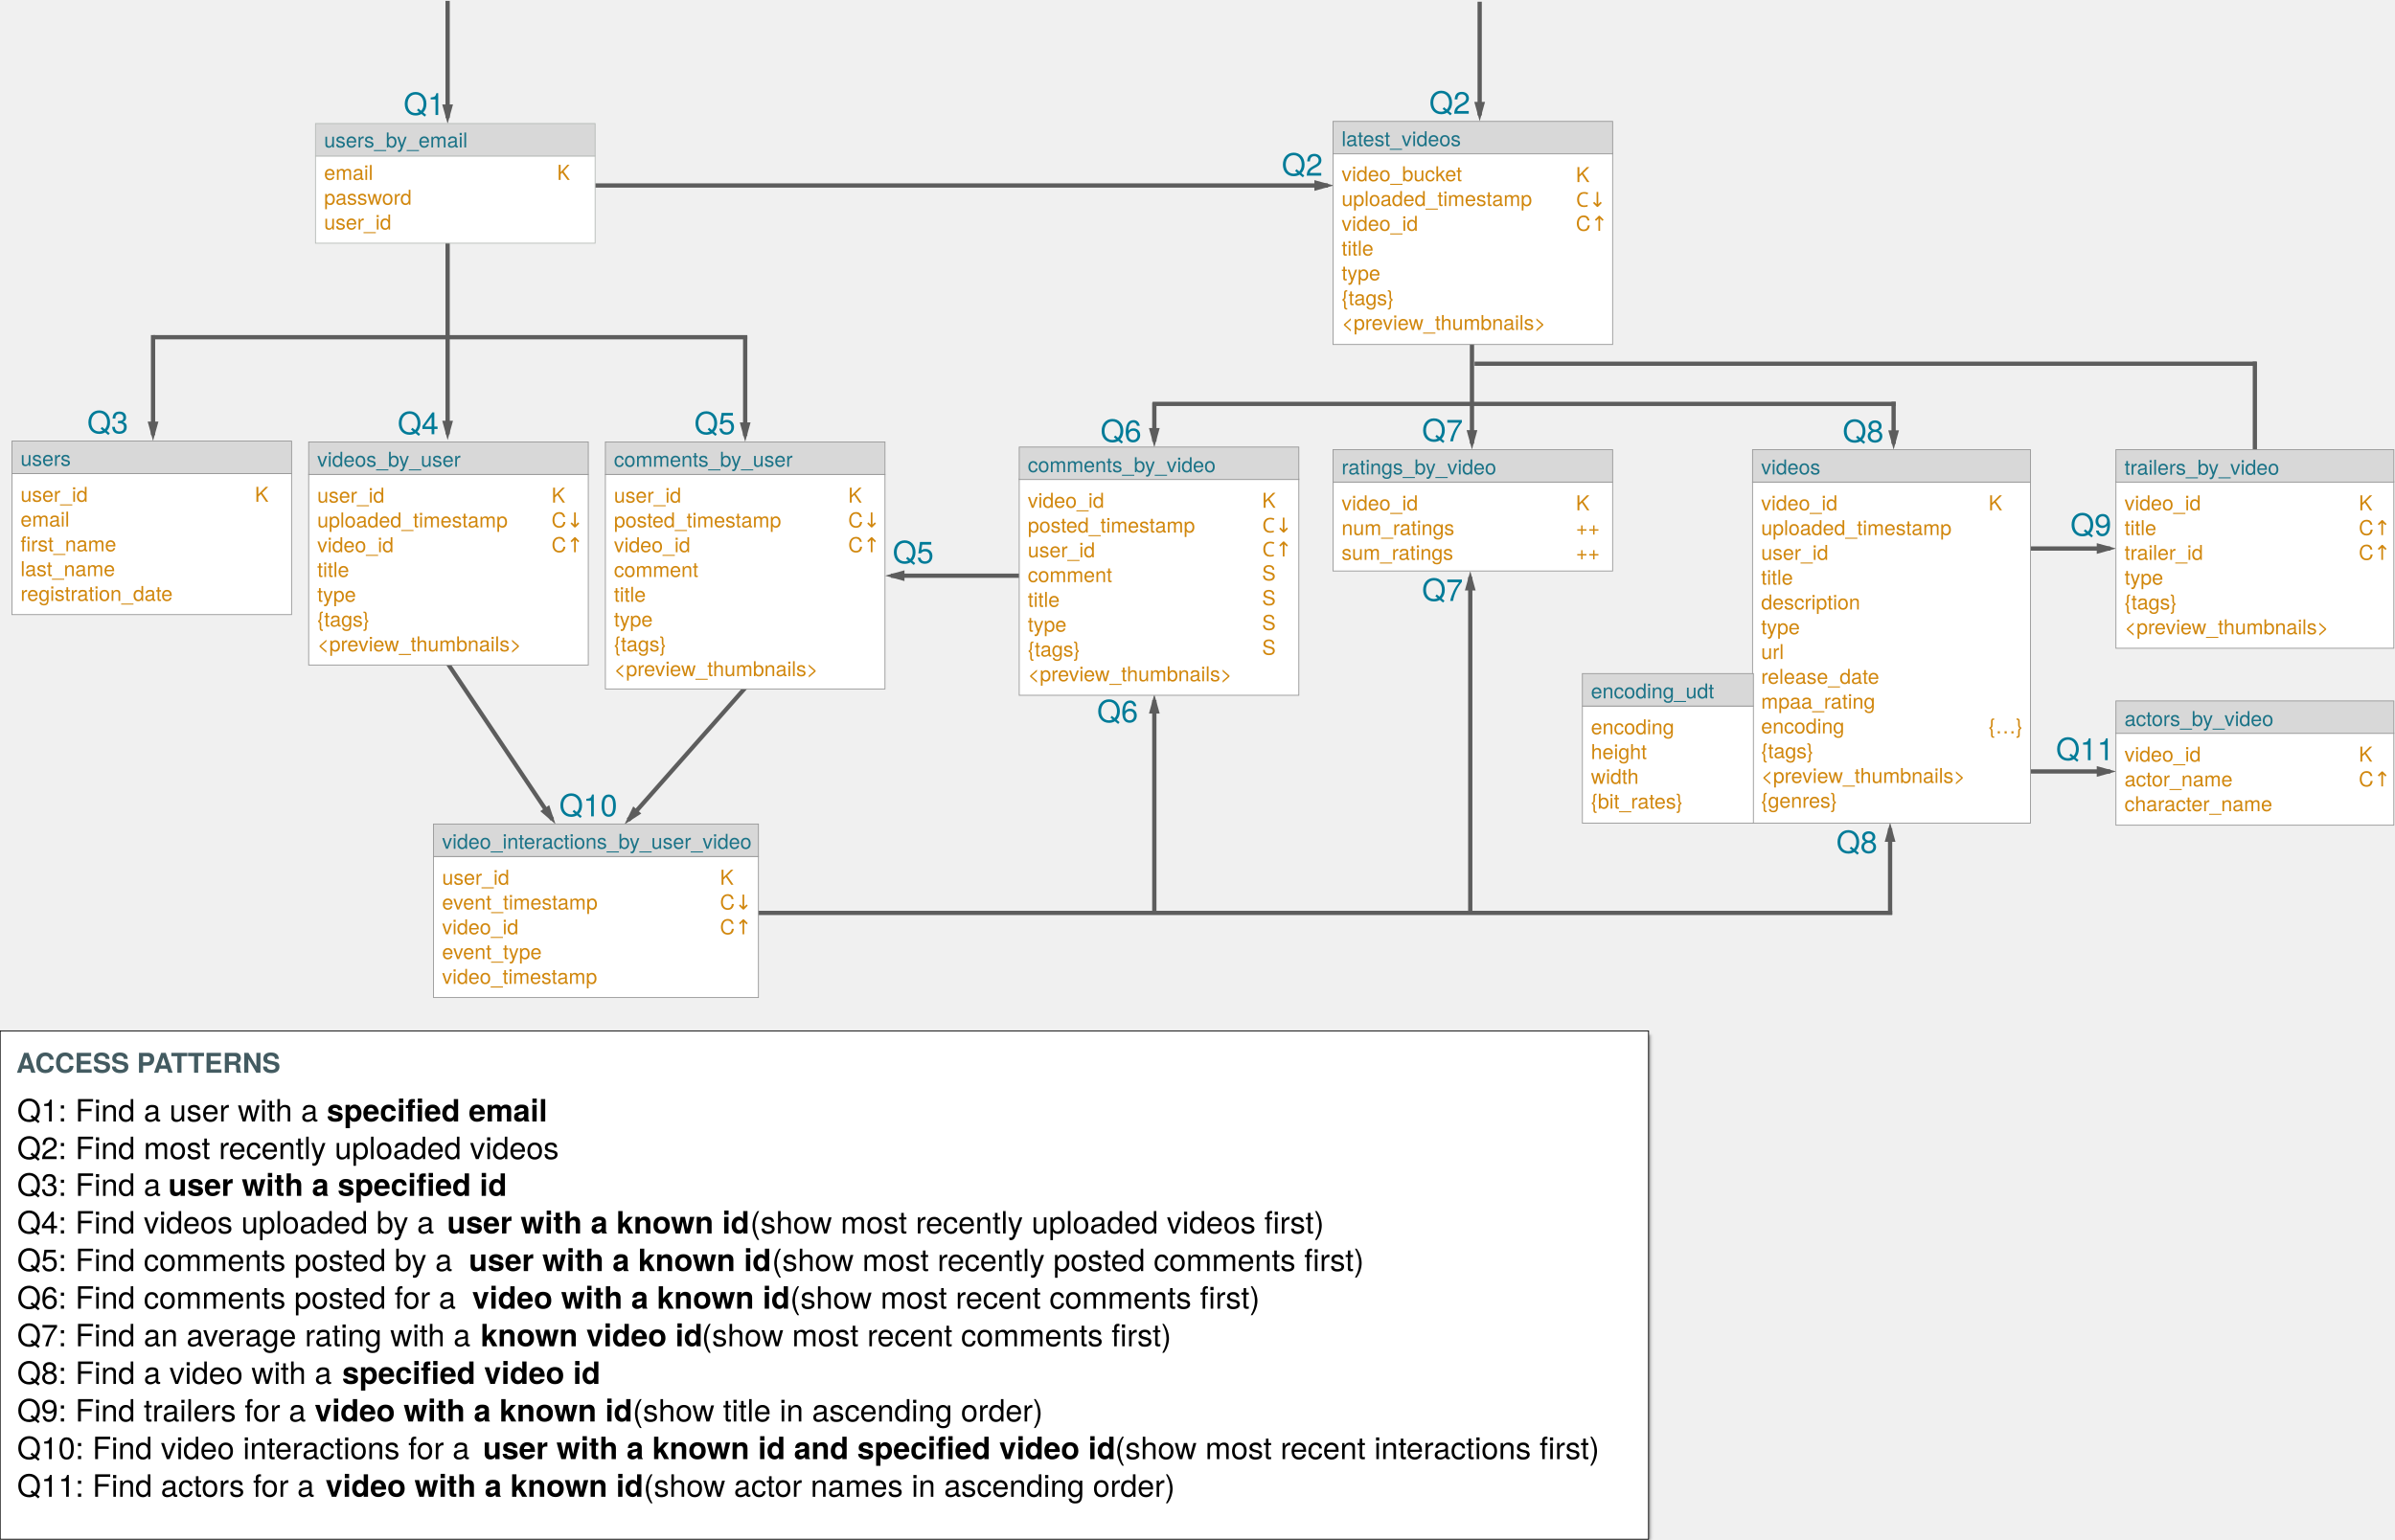
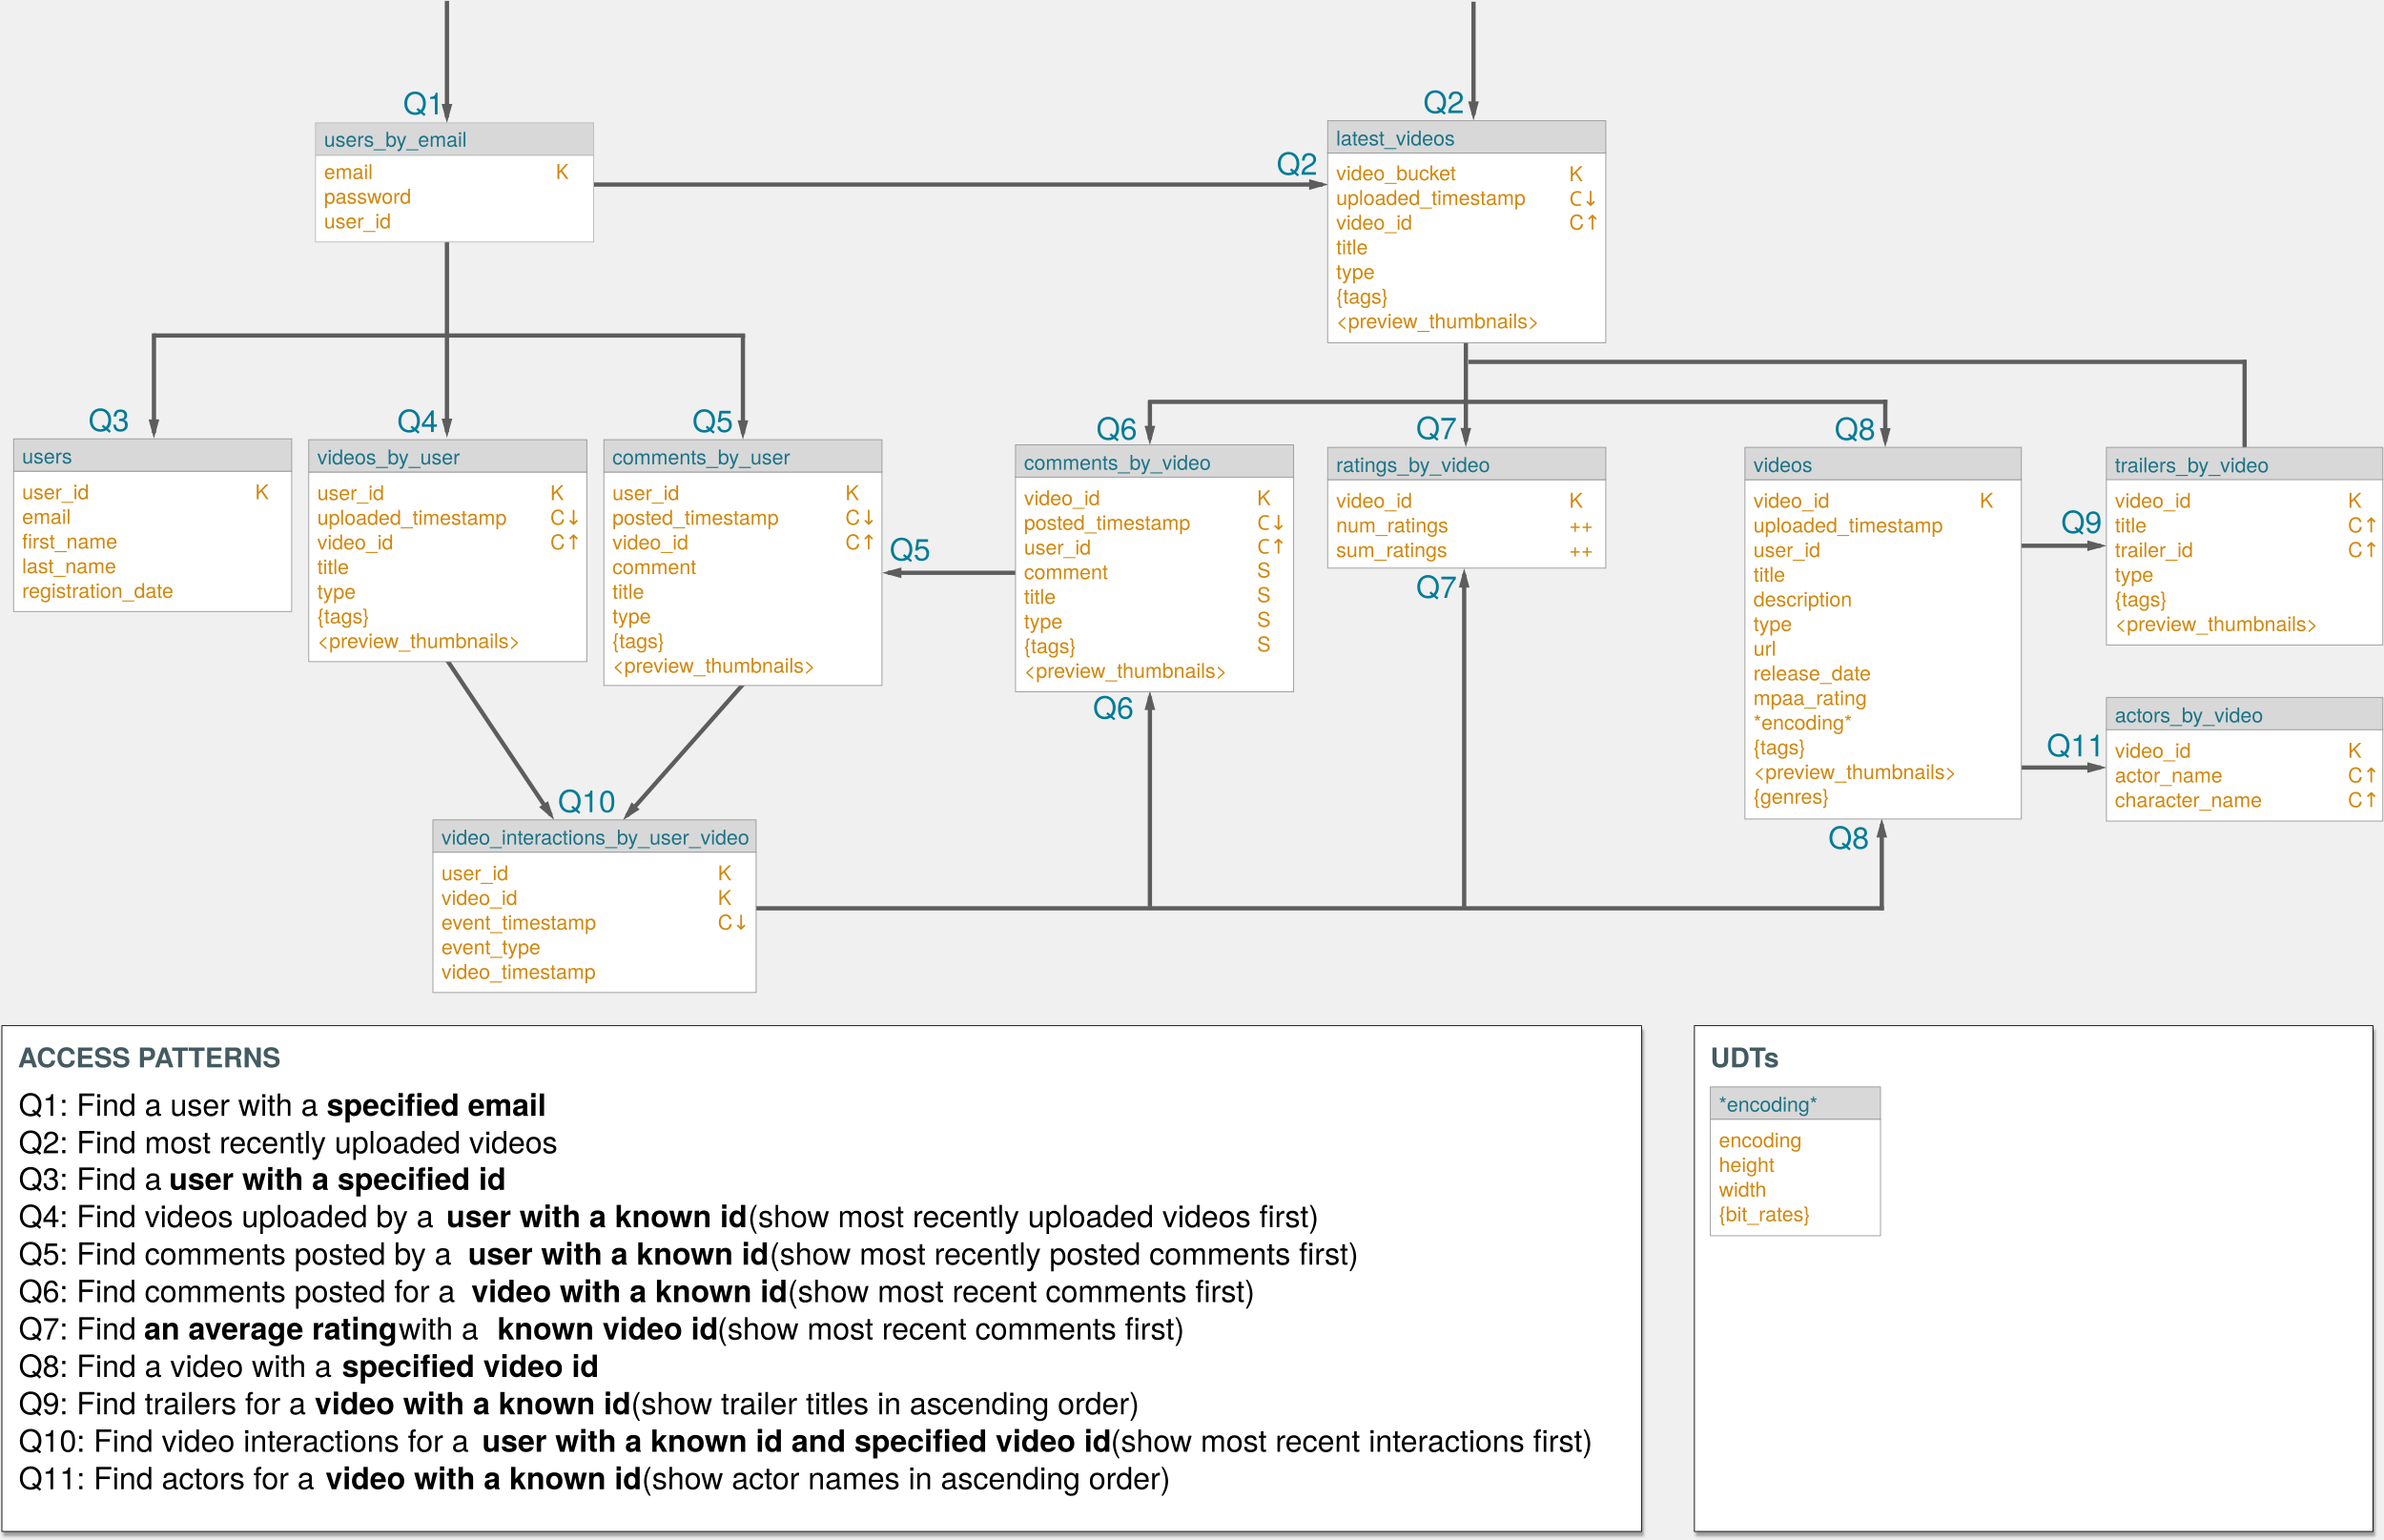
- <svg xmlns="http://www.w3.org/2000/svg" width="2801px" height="1801px" viewBox="0 0 2801 1801" version="1.1">
+ <svg xmlns="http://www.w3.org/2000/svg" width="2803px" height="1810px" viewBox="0 0 2803 1810" version="1.1">
  <defs>
    <filter x="-50%" y="-50%" width="200%" height="200%" filterUnits="objectBoundingBox" id="filter-1">
      <feOffset dx="2" dy="5" in="SourceAlpha" result="shadowOffsetOuter1" />
      <feGaussianBlur stdDeviation="2" in="shadowOffsetOuter1" result="shadowBlurOuter1" />
      <feColorMatrix values="0 0 0 0 0   0 0 0 0 0   0 0 0 0 0  0 0 0 0.35 0" in="shadowBlurOuter1" type="matrix" result="shadowMatrixOuter1" />
      <feMerge>
        <feMergeNode in="shadowMatrixOuter1" />
        <feMergeNode in="SourceGraphic" />
      </feMerge>
    </filter>
+     <filter x="-50%" y="-50%" width="200%" height="200%" filterUnits="objectBoundingBox" id="filter-2">
+       <feOffset dx="2" dy="5" in="SourceAlpha" result="shadowOffsetOuter1" />
+       <feGaussianBlur stdDeviation="2" in="shadowOffsetOuter1" result="shadowBlurOuter1" />
+       <feColorMatrix values="0 0 0 0 0   0 0 0 0 0   0 0 0 0 0  0 0 0 0.35 0" in="shadowBlurOuter1" type="matrix" result="shadowMatrixOuter1" />
+       <feMerge>
+         <feMergeNode in="shadowMatrixOuter1" />
+         <feMergeNode in="SourceGraphic" />
+       </feMerge>
+     </filter>
  </defs>
  <g id="Page-1" stroke="none" stroke-width="1" fill="none" fill-rule="evenodd">
-     <path d="M523.5,3.5 L523.5,135.5" id="Line" stroke="#5D5D5D" stroke-width="5" stroke-linecap="square" />
-     <path id="Line-decoration-1" d="M523.5,135.5 L526.5,124.7 L520.5,124.7 L523.5,135.5 Z" stroke="#5D5D5D" stroke-width="5" stroke-linecap="square" />
-     <path d="M1730.5,4.5 L1730.5,132.5" id="Line-Copy-5" stroke="#5D5D5D" stroke-width="5" stroke-linecap="square" />
-     <path id="Line-Copy-5-decoration-1" d="M1730.5,132.5 L1733.5,121.7 L1727.5,121.7 L1730.5,132.5 Z" stroke="#5D5D5D" stroke-width="5" stroke-linecap="square" />
-     <path d="M524.5,777.5 L644.5,956.5" id="Line-Copy-3" stroke="#5D5D5D" stroke-width="5" stroke-linecap="square" />
-     <path id="Line-Copy-3-decoration-1" d="M644.5,956.5 L640.978,945.859 L635.994,949.2 L644.5,956.5 Z" stroke="#5D5D5D" stroke-width="5" stroke-linecap="square" />
-     <path d="M1191.5,673.5 L1044.5,673.5" id="Line" stroke="#5D5D5D" stroke-width="5" stroke-linecap="square" />
-     <path id="Line-decoration-1" d="M1044.5,673.5 L1055.3,676.5 L1055.3,670.5 L1044.5,673.5 Z" stroke="#5D5D5D" stroke-width="5" stroke-linecap="square" />
-     <path d="M1721.5,403.036 L1721.5,516.5" id="Line" stroke="#5D5D5D" stroke-width="5" stroke-linecap="square" />
-     <path id="Line-decoration-1" d="M1721.5,516.5 L1724.5,505.7 L1718.5,505.7 L1721.5,516.5 Z" stroke="#5D5D5D" stroke-width="5" stroke-linecap="square" />
-     <path d="M2214.56,472.5 L1350.5,472.5" id="Line" stroke="#5D5D5D" stroke-width="5" stroke-linecap="square" />
-     <path d="M1350,473.5 L1350,514.036" id="Line" stroke="#5D5D5D" stroke-width="5" stroke-linecap="square" />
-     <path id="Line-decoration-1" d="M1350,514.036 L1353,503.236 L1347,503.236 L1350,514.036 Z" stroke="#5D5D5D" stroke-width="5" stroke-linecap="square" />
-     <path d="M2214.625,472.486 L2214.625,516.694" id="Line" stroke="#5D5D5D" stroke-width="5" stroke-linecap="square" />
-     <path id="Line-decoration-1" d="M2214.625,516.694 L2217.625,505.894 L2211.625,505.894 L2214.625,516.694 Z" stroke="#5D5D5D" stroke-width="5" stroke-linecap="square" />
-     <path d="M1350,1063.5 L1350,821.5" id="Line" stroke="#5D5D5D" stroke-width="5" stroke-linecap="square" />
-     <path id="Line-decoration-1" d="M1350,821.5 L1347,832.3 L1353,832.3 L1350,821.5 Z" stroke="#5D5D5D" stroke-width="5" stroke-linecap="square" />
-     <path d="M1719.5,1063.563 L1719.5,677.5" id="Line" stroke="#5D5D5D" stroke-width="5" stroke-linecap="square" />
-     <path id="Line-decoration-1" d="M1719.5,677.5 L1716.5,688.3 L1722.5,688.3 L1719.5,677.5 Z" stroke="#5D5D5D" stroke-width="5" stroke-linecap="square" />
-     <path d="M2210.5,1067.5 L2210.5,971.5" id="Line" stroke="#5D5D5D" stroke-width="5" stroke-linecap="square" />
-     <path id="Line-decoration-1" d="M2210.5,971.5 L2207.5,982.3 L2213.5,982.3 L2210.5,971.5 Z" stroke="#5D5D5D" stroke-width="5" stroke-linecap="square" />
-     <path d="M2210.502,1068 L887,1068" id="Line" stroke="#5D5D5D" stroke-width="5" stroke-linecap="square" />
-     <path d="M694.5,217 L1550.5,217" id="Line" stroke="#5D5D5D" stroke-width="5" stroke-linecap="square" />
-     <path id="Line-decoration-1" d="M1550.5,217 L1539.7,214 L1539.7,220 L1550.5,217 Z" stroke="#5D5D5D" stroke-width="5" stroke-linecap="square" />
-     <path d="M179,394.5 L179,506.5" id="Line" stroke="#5D5D5D" stroke-width="5" stroke-linecap="square" />
-     <path id="Line-decoration-1" d="M179,506.5 L182,495.7 L176,495.7 L179,506.5 Z" stroke="#5D5D5D" stroke-width="5" stroke-linecap="square" />
-     <path d="M871.5,394.5 L181.5,394.5" id="Line" stroke="#5D5D5D" stroke-width="5" stroke-linecap="square" />
-     <path d="M2377.5,902.5 L2465.5,902.5" id="Line" stroke="#5D5D5D" stroke-width="5" stroke-linecap="square" />
-     <path id="Line-decoration-1" d="M2465.5,902.5 L2454.7,899.5 L2454.7,905.5 L2465.5,902.5 Z" stroke="#5D5D5D" stroke-width="5" stroke-linecap="square" />
-     <path d="M2376.875,641.694 L2465.5,641.694" id="Line" stroke="#5D5D5D" stroke-width="5" stroke-linecap="square" />
-     <path id="Line-decoration-1" d="M2465.5,641.694 L2454.7,638.694 L2454.7,644.694 L2465.5,641.694 Z" stroke="#5D5D5D" stroke-width="5" stroke-linecap="square" />
-     <path d="M871.5,395.5 L871.5,507.5" id="Line" stroke="#5D5D5D" stroke-width="5" stroke-linecap="square" />
-     <path id="Line-decoration-1" d="M871.5,507.5 L874.5,496.7 L868.5,496.7 L871.5,507.5 Z" stroke="#5D5D5D" stroke-width="5" stroke-linecap="square" />
-     <path d="M523.5,285.5 L523.5,505.5" id="Line" stroke="#5D5D5D" stroke-width="5" stroke-linecap="square" />
-     <path id="Line-decoration-1" d="M523.5,505.5 L526.5,494.7 L520.5,494.7 L523.5,505.5 Z" stroke="#5D5D5D" stroke-width="5" stroke-linecap="square" />
-     <path d="M873.5,802.5 L736.5,957.5" id="Line" stroke="#5D5D5D" stroke-width="5" stroke-linecap="square" />
-     <path id="Line-decoration-1" d="M736.5,957.5 L745.9,951.395 L741.405,947.421 L736.5,957.5 Z" stroke="#5D5D5D" stroke-width="5" stroke-linecap="square" />
-     <path d="M2637.125,523.5 L2637.125,425.5" id="Line" stroke="#5D5D5D" stroke-width="5" stroke-linecap="square" />
-     <path d="M2636.509,425.5 L1727,425.5" id="Line" stroke="#5D5D5D" stroke-width="5" stroke-linecap="square" />
-     <g id="video_rating" transform="translate(1559, 526)">
+     <path d="M525.5,3.5 L525.5,135.5" id="Line" stroke="#5D5D5D" stroke-width="5" stroke-linecap="square" />
+     <path id="Line-decoration-1" d="M525.5,135.5 L528.5,124.7 L522.5,124.7 L525.5,135.5 Z" stroke="#5D5D5D" stroke-width="5" stroke-linecap="square" />
+     <path d="M1732.5,4.5 L1732.5,132.5" id="Line-Copy-5" stroke="#5D5D5D" stroke-width="5" stroke-linecap="square" />
+     <path id="Line-Copy-5-decoration-1" d="M1732.5,132.5 L1735.5,121.7 L1729.5,121.7 L1732.5,132.5 Z" stroke="#5D5D5D" stroke-width="5" stroke-linecap="square" />
+     <path d="M526.5,777.5 L646.5,956.5" id="Line-Copy-3" stroke="#5D5D5D" stroke-width="5" stroke-linecap="square" />
+     <path id="Line-Copy-3-decoration-1" d="M646.5,956.5 L642.978,945.859 L637.994,949.2 L646.5,956.5 Z" stroke="#5D5D5D" stroke-width="5" stroke-linecap="square" />
+     <path d="M1193.5,673.5 L1046.5,673.5" id="Line" stroke="#5D5D5D" stroke-width="5" stroke-linecap="square" />
+     <path id="Line-decoration-1" d="M1046.5,673.5 L1057.3,676.5 L1057.3,670.5 L1046.5,673.5 Z" stroke="#5D5D5D" stroke-width="5" stroke-linecap="square" />
+     <path d="M1723.5,403.036 L1723.5,516.5" id="Line" stroke="#5D5D5D" stroke-width="5" stroke-linecap="square" />
+     <path id="Line-decoration-1" d="M1723.5,516.5 L1726.5,505.7 L1720.5,505.7 L1723.5,516.5 Z" stroke="#5D5D5D" stroke-width="5" stroke-linecap="square" />
+     <path d="M2216.56,472.5 L1352.5,472.5" id="Line" stroke="#5D5D5D" stroke-width="5" stroke-linecap="square" />
+     <path d="M1352,473.5 L1352,514.036" id="Line" stroke="#5D5D5D" stroke-width="5" stroke-linecap="square" />
+     <path id="Line-decoration-1" d="M1352,514.036 L1355,503.236 L1349,503.236 L1352,514.036 Z" stroke="#5D5D5D" stroke-width="5" stroke-linecap="square" />
+     <path d="M2216.625,472.486 L2216.625,516.694" id="Line" stroke="#5D5D5D" stroke-width="5" stroke-linecap="square" />
+     <path id="Line-decoration-1" d="M2216.625,516.694 L2219.625,505.894 L2213.625,505.894 L2216.625,516.694 Z" stroke="#5D5D5D" stroke-width="5" stroke-linecap="square" />
+     <path d="M1352,1063.5 L1352,821.5" id="Line" stroke="#5D5D5D" stroke-width="5" stroke-linecap="square" />
+     <path id="Line-decoration-1" d="M1352,821.5 L1349,832.3 L1355,832.3 L1352,821.5 Z" stroke="#5D5D5D" stroke-width="5" stroke-linecap="square" />
+     <path d="M1721.5,1063.563 L1721.5,677.5" id="Line" stroke="#5D5D5D" stroke-width="5" stroke-linecap="square" />
+     <path id="Line-decoration-1" d="M1721.5,677.5 L1718.5,688.3 L1724.5,688.3 L1721.5,677.5 Z" stroke="#5D5D5D" stroke-width="5" stroke-linecap="square" />
+     <path d="M2212.5,1067.5 L2212.5,971.5" id="Line" stroke="#5D5D5D" stroke-width="5" stroke-linecap="square" />
+     <path id="Line-decoration-1" d="M2212.5,971.5 L2209.5,982.3 L2215.5,982.3 L2212.5,971.5 Z" stroke="#5D5D5D" stroke-width="5" stroke-linecap="square" />
+     <path d="M2212.502,1068 L889,1068" id="Line" stroke="#5D5D5D" stroke-width="5" stroke-linecap="square" />
+     <path d="M696.5,217 L1552.5,217" id="Line" stroke="#5D5D5D" stroke-width="5" stroke-linecap="square" />
+     <path id="Line-decoration-1" d="M1552.5,217 L1541.7,214 L1541.7,220 L1552.5,217 Z" stroke="#5D5D5D" stroke-width="5" stroke-linecap="square" />
+     <path d="M181,394.5 L181,506.5" id="Line" stroke="#5D5D5D" stroke-width="5" stroke-linecap="square" />
+     <path id="Line-decoration-1" d="M181,506.5 L184,495.7 L178,495.7 L181,506.5 Z" stroke="#5D5D5D" stroke-width="5" stroke-linecap="square" />
+     <path d="M873.5,394.5 L183.5,394.5" id="Line" stroke="#5D5D5D" stroke-width="5" stroke-linecap="square" />
+     <path d="M2379.5,902.5 L2467.5,902.5" id="Line" stroke="#5D5D5D" stroke-width="5" stroke-linecap="square" />
+     <path id="Line-decoration-1" d="M2467.5,902.5 L2456.7,899.5 L2456.7,905.5 L2467.5,902.5 Z" stroke="#5D5D5D" stroke-width="5" stroke-linecap="square" />
+     <path d="M2378.875,641.694 L2467.5,641.694" id="Line" stroke="#5D5D5D" stroke-width="5" stroke-linecap="square" />
+     <path id="Line-decoration-1" d="M2467.5,641.694 L2456.7,638.694 L2456.7,644.694 L2467.5,641.694 Z" stroke="#5D5D5D" stroke-width="5" stroke-linecap="square" />
+     <path d="M873.5,395.5 L873.5,507.5" id="Line" stroke="#5D5D5D" stroke-width="5" stroke-linecap="square" />
+     <path id="Line-decoration-1" d="M873.5,507.5 L876.5,496.7 L870.5,496.7 L873.5,507.5 Z" stroke="#5D5D5D" stroke-width="5" stroke-linecap="square" />
+     <path d="M525.5,285.5 L525.5,505.5" id="Line" stroke="#5D5D5D" stroke-width="5" stroke-linecap="square" />
+     <path id="Line-decoration-1" d="M525.5,505.5 L528.5,494.7 L522.5,494.7 L525.5,505.5 Z" stroke="#5D5D5D" stroke-width="5" stroke-linecap="square" />
+     <path d="M875.5,802.5 L738.5,957.5" id="Line" stroke="#5D5D5D" stroke-width="5" stroke-linecap="square" />
+     <path id="Line-decoration-1" d="M738.5,957.5 L747.9,951.395 L743.405,947.421 L738.5,957.5 Z" stroke="#5D5D5D" stroke-width="5" stroke-linecap="square" />
+     <path d="M2639.125,523.5 L2639.125,425.5" id="Line" stroke="#5D5D5D" stroke-width="5" stroke-linecap="square" />
+     <path d="M2638.509,425.5 L1729,425.5" id="Line" stroke="#5D5D5D" stroke-width="5" stroke-linecap="square" />
+     <g id="UDT-List" transform="translate(1992, 1206)">
+       <rect id="Rectangle-29" stroke="#000000" fill="#FFFFFF" filter="url(#filter-1)" x="0.233" y="0" width="797.767" height="594.694" />
+       <text id="UDTs" font-family="Helvetica Neue" font-size="32" font-weight="bold" fill="#435B61">
+         <tspan x="19" y="49">UDTs</tspan>
+       </text>
+       <g id="encoding" transform="translate(19, 72)">
+         <rect id="Body" stroke="#979797" fill="#FFFFFF" x="0" y="38" width="200" height="137" />
+         <rect id="Header" stroke="#979797" fill="#D8D8D8" x="0" y="0" width="200" height="38" />
+         <text id="*encoding*" font-family="Helvetica Neue" font-size="24" font-weight="normal" fill="#1B7387">
+           <tspan x="10" y="29">*encoding*</tspan>
+         </text>
+         <text fill="#D1870D" font-family="Helvetica Neue" font-size="24" font-weight="normal">
+           <tspan x="10" y="71">encoding</tspan>
+           <tspan x="10" y="100">height</tspan>
+           <tspan x="10" y="129">width</tspan>
+           <tspan x="10" y="158" fill="#D1870E">{bit_rates}</tspan>
+           <tspan x="118.432" y="158" />
+         </text>
+       </g>
+     </g>
+     <g id="video_rating" transform="translate(1561, 526)">
      <rect id="Body" stroke="#979797" fill="#FFFFFF" x="0" y="38" width="327" height="104" />
      <rect id="Header" stroke="#979797" fill="#D8D8D8" x="0" y="0" width="327" height="38" />
      <text id="ratings_by_video" font-family="Helvetica Neue" font-size="24" font-weight="normal" fill="#1B7387">
        <tspan x="10" y="29">ratings_by_video</tspan>
      </text>
      <text id="video_id" fill="#D1870D" font-family="Helvetica Neue" font-size="24" font-weight="normal">
        <tspan x="10" y="71">video_id</tspan>
        <tspan x="10" y="100">num_ratings</tspan>
        <tspan x="10" y="129">sum_ratings</tspan>
      </text>
      <text id="K" fill="#D1870D" font-family="Helvetica Neue" font-size="24" font-weight="normal">
        <tspan x="284" y="71">K</tspan>
        <tspan x="284" y="100">++</tspan>
        <tspan x="284" y="129">++</tspan>
      </text>
    </g>
-     <g id="comments_by_video" transform="translate(1192, 523)">
+     <g id="comments_by_video" transform="translate(1194, 523)">
      <rect id="Body" stroke="#979797" fill="#FFFFFF" x="0" y="37.375" width="327" height="253" />
      <rect id="Header" stroke="#979797" fill="#D8D8D8" x="0" y="0" width="327" height="38" />
      <text font-family="Helvetica Neue" font-size="24" font-weight="normal" fill="#1B7387">
        <tspan x="10" y="29.375">comments_by_video</tspan>
      </text>
      <text id="video_id" fill="#D1870D" font-family="Helvetica Neue" font-size="24" font-weight="normal">
        <tspan x="10" y="71">video_id</tspan>
        <tspan x="10" y="100">posted_timestamp</tspan>
        <tspan x="10" y="129">user_id</tspan>
        <tspan x="10" y="158">comment</tspan>
        <tspan x="10" y="187">title</tspan>
        <tspan x="10" y="216">type</tspan>
        <tspan x="10" y="245">{tags}</tspan>
        <tspan x="10" y="274">&lt;preview_thumbnails&gt;</tspan>
      </text>
      <text id="K" fill="#D1870D" font-family="Helvetica Neue" font-size="24" font-weight="normal">
        <tspan x="284" y="71">K</tspan>
        <tspan x="284" y="100" font-family="Lucida Grande" fill="#D1870E">C↓</tspan>
        <tspan x="316.086" y="100" fill="#D1870E" />
        <tspan x="284" y="128" font-family="Lucida Grande" fill="#D1870E">C↑</tspan>
        <tspan x="316.086" y="128" />
        <tspan x="284" y="156">S</tspan>
        <tspan x="284" y="185">S</tspan>
        <tspan x="284" y="214">S</tspan>
        <tspan x="284" y="243">S</tspan>
      </text>
    </g>
-     <g id="comments_by_video-copy" transform="translate(2474.625, 820)">
+     <g id="comments_by_video-copy" transform="translate(2476.625, 820)">
      <rect id="Body" stroke="#979797" fill="#FFFFFF" x="0" y="37.375" width="325" height="108" />
      <rect id="Header" stroke="#979797" fill="#D8D8D8" x="0" y="0" width="325" height="38" />
      <text id="actors_by_video" font-family="Helvetica Neue" font-size="24" font-weight="normal" fill="#1B7387">
        <tspan x="10" y="29.375">actors_by_video</tspan>
      </text>
      <text id="video_id" fill="#D1870D" font-family="Helvetica Neue" font-size="24" font-weight="normal">
        <tspan x="10" y="71">video_id</tspan>
        <tspan x="10" y="100">actor_name</tspan>
        <tspan x="10" y="129">character_name</tspan>
      </text>
      <text id="K" fill="#D1870D" font-family="Helvetica Neue" font-size="24" font-weight="normal">
        <tspan x="284" y="71">K</tspan>
        <tspan x="284" y="100">C</tspan>
        <tspan x="301.328" y="100" font-family="Lucida Grande" fill="#D1870E">↑</tspan>
-       </text>
-     </g>
-     <g id="comments_by_video-copy-2" transform="translate(2474.625, 526)">
+         <tspan x="284" y="129" fill="#D1870E">C</tspan>
+         <tspan x="301.328" y="129" font-family="Lucida Grande" fill="#D1870E">↑</tspan>
+       </text>
+     </g>
+     <g id="comments_by_video-copy-2" transform="translate(2476.625, 526)">
      <rect id="Body" stroke="#979797" fill="#FFFFFF" x="0" y="37.375" width="325" height="195" />
      <rect id="Header" stroke="#979797" fill="#D8D8D8" x="0" y="0" width="325" height="38" />
      <text id="trailers_by_video" font-family="Helvetica Neue" font-size="24" font-weight="normal" fill="#1B7387">
        <tspan x="10" y="29.375">trailers_by_video</tspan>
      </text>
      <text id="video_id" fill="#D1870D" font-family="Helvetica Neue" font-size="24" font-weight="normal">
        <tspan x="10" y="71">video_id</tspan>
        <tspan x="10" y="100">title</tspan>
        <tspan x="10" y="129">trailer_id</tspan>
        <tspan x="10" y="158">type</tspan>
        <tspan x="10" y="187">{tags}</tspan>
        <tspan x="10" y="216">&lt;preview_thumbnails&gt;</tspan>
      </text>
      <text id="K" fill="#D1870D" font-family="Helvetica Neue" font-size="24" font-weight="normal">
        <tspan x="284" y="71">K</tspan>
        <tspan x="284" y="100">C</tspan>
        <tspan x="301.328" y="100" font-family="Lucida Grande" fill="#D1870E">↑</tspan>
        <tspan x="316.808" y="100" />
        <tspan x="284" y="129">C</tspan>
        <tspan x="301.328" y="129" font-family="Lucida Grande" fill="#D1870E">↑</tspan>
      </text>
    </g>
-     <g id="comments_by_user-copy" transform="translate(708, 517)">
+     <g id="comments_by_user-copy" transform="translate(710, 517)">
      <rect id="Body" stroke="#979797" fill="#FFFFFF" x="9.09494702e-13" y="38" width="327" height="251" />
      <rect id="Header" stroke="#979797" fill="#D8D8D8" x="9.09494702e-13" y="0" width="327" height="38" />
      <text id="comments_by_user" font-family="Helvetica Neue" font-size="24" font-weight="normal" fill="#1B7387">
        <tspan x="10" y="29">comments_by_user</tspan>
      </text>
      <text id="user_id" fill="#D1870D" font-family="Helvetica Neue" font-size="24" font-weight="normal">
        <tspan x="10" y="71">user_id</tspan>
        <tspan x="10" y="100">posted_timestamp</tspan>
        <tspan x="10" y="129">video_id</tspan>
        <tspan x="10" y="158">comment</tspan>
        <tspan x="10" y="187">title</tspan>
        <tspan x="10" y="216">type</tspan>
        <tspan x="10" y="245">{tags}</tspan>
        <tspan x="10" y="274">&lt;preview_thumbnails&gt;</tspan>
      </text>
      <text id="K" fill="#D1870D" font-family="Helvetica Neue" font-size="24" font-weight="normal">
        <tspan x="284" y="71">K</tspan>
        <tspan x="284" y="100">C</tspan>
        <tspan x="301.328" y="100" font-family="Lucida Grande" fill="#D1870E">↓</tspan>
        <tspan x="284" y="129">C</tspan>
        <tspan x="301.328" y="129" font-family="Lucida Grande" fill="#D1870E">↑</tspan>
        <tspan x="316.808" y="129" fill="#D1870E" />
      </text>
    </g>
-     <g id="videos_by_user" transform="translate(361, 517)">
+     <g id="videos_by_user" transform="translate(363, 517)">
      <rect id="Body" stroke="#979797" fill="#FFFFFF" x="0" y="38" width="327" height="223" />
      <rect id="Header" stroke="#979797" fill="#D8D8D8" x="0" y="0" width="327" height="38" />
      <text font-family="Helvetica Neue" font-size="24" font-weight="normal" fill="#1B7387">
        <tspan x="10" y="29">videos_by_user</tspan>
      </text>
      <text id="user_id" fill="#D1870D" font-family="Helvetica Neue" font-size="24" font-weight="normal">
        <tspan x="10" y="71">user_id</tspan>
        <tspan x="10" y="100">uploaded_timestamp</tspan>
        <tspan x="10" y="129">video_id</tspan>
        <tspan x="10" y="158">title</tspan>
        <tspan x="10" y="187">type</tspan>
        <tspan x="10" y="216">{tags}</tspan>
        <tspan x="10" y="245">&lt;preview_thumbnails&gt;</tspan>
      </text>
      <text id="K" fill="#D1870D" font-family="Helvetica Neue" font-size="24" font-weight="normal">
        <tspan x="284" y="71">K</tspan>
        <tspan x="284" y="100">C</tspan>
        <tspan x="301.328" y="100" font-family="Lucida Grande" fill="#D1870E">↓ </tspan>
        <tspan x="317" y="100" fill="#D1870E" />
        <tspan x="284" y="129">C</tspan>
        <tspan x="301.328" y="129" font-family="Lucida Grande" fill="#D1870E">↑</tspan>
      </text>
    </g>
-     <g id="latest_videos" transform="translate(1559, 142)">
+     <g id="latest_videos" transform="translate(1561, 142)">
      <rect id="Body" stroke="#979797" fill="#FFFFFF" x="0" y="37" width="327" height="224" />
      <rect id="Header" stroke="#979797" fill="#D8D8D8" x="0" y="0" width="327" height="38" />
      <text font-family="Helvetica Neue" font-size="24" font-weight="normal" fill="#1B7387">
        <tspan x="10" y="29">latest_videos</tspan>
      </text>
      <text id="video_bucket" fill="#D1870D" font-family="Helvetica Neue" font-size="24" font-weight="normal">
        <tspan x="10" y="70">video_bucket</tspan>
        <tspan x="10" y="99">uploaded_timestamp</tspan>
        <tspan x="10" y="128">video_id</tspan>
        <tspan x="10" y="157">title</tspan>
        <tspan x="10" y="186">type</tspan>
        <tspan x="10" y="215">{tags}</tspan>
        <tspan x="10" y="244">&lt;preview_thumbnails&gt;</tspan>
      </text>
      <text id="K" fill="#D1870D" font-family="Helvetica Neue" font-size="24" font-weight="normal">
        <tspan x="284" y="71">K</tspan>
        <tspan x="284" y="100" font-family="Lucida Grande" fill="#D1870E">C↓</tspan>
        <tspan x="316.086" y="100" />
        <tspan x="284" y="128">C</tspan>
        <tspan x="301.328" y="128" font-family="Lucida Grande" fill="#D1870E">↑</tspan>
      </text>
    </g>
-     <g id="videos" transform="translate(2049.625, 526)">
+     <g id="videos" transform="translate(2051.625, 526)">
      <rect id="Body" stroke="#979797" fill="#FFFFFF" x="0" y="38" width="325" height="399" />
      <rect id="Header" stroke="#979797" fill="#D8D8D8" x="0" y="0" width="325" height="38" />
      <text font-family="Helvetica Neue" font-size="24" font-weight="normal" fill="#1B7387">
        <tspan x="10" y="29">videos</tspan>
      </text>
      <text id="video_id" fill="#D1870D" font-family="Helvetica Neue" font-size="24" font-weight="normal">
        <tspan x="10" y="71">video_id</tspan>
        <tspan x="10" y="100">uploaded_timestamp</tspan>
        <tspan x="10" y="129">user_id</tspan>
        <tspan x="10" y="158">title</tspan>
        <tspan x="10" y="187">description</tspan>
        <tspan x="10" y="216">type</tspan>
        <tspan x="10" y="245">url</tspan>
        <tspan x="10" y="274" fill="#D1870E">release_date</tspan>
        <tspan x="10" y="303" fill="#D1870E">mpaa_rating</tspan>
        <tspan x="143.368" y="303" />
-         <tspan x="10" y="332">encoding</tspan>
+         <tspan x="10" y="332">*encoding*</tspan>
        <tspan x="10" y="361">{tags}</tspan>
        <tspan x="10" y="390">&lt;preview_thumbnails&gt;</tspan>
        <tspan x="10" y="419">{genres}</tspan>
      </text>
      <text id="K" fill="#D1870D" font-family="Helvetica Neue" font-size="24" font-weight="normal">
        <tspan x="276" y="71">K</tspan>
        <tspan x="276" y="100" />
        <tspan x="276" y="129" />
        <tspan x="276" y="158" />
        <tspan x="276" y="187" />
        <tspan x="276" y="216" />
        <tspan x="276" y="245" />
        <tspan x="276" y="274" />
        <tspan x="276" y="303" />
-         <tspan x="276" y="332">{…}</tspan>
-       </text>
-     </g>
-     <g id="encoding" transform="translate(1850.625, 788)">
-       <rect id="Body" stroke="#979797" fill="#FFFFFF" x="0" y="38" width="200" height="137" />
-       <rect id="Header" stroke="#979797" fill="#D8D8D8" x="0" y="0" width="200" height="38" />
-       <text id="encoding_udt" font-family="Helvetica Neue" font-size="24" font-weight="normal" fill="#1B7387">
-         <tspan x="10" y="29">encoding_udt</tspan>
-       </text>
-       <text fill="#D1870D" font-family="Helvetica Neue" font-size="24" font-weight="normal">
-         <tspan x="10" y="71">encoding</tspan>
-         <tspan x="10" y="100">height</tspan>
-         <tspan x="10" y="129">width</tspan>
-         <tspan x="10" y="158" fill="#D1870E">{bit_rates}</tspan>
-         <tspan x="118.432" y="158" />
-       </text>
-     </g>
-     <g id="videos_interactions_by_user_video" transform="translate(507, 964)">
+       </text>
+     </g>
+     <g id="videos_interactions_by_user_video" transform="translate(509, 964)">
      <rect id="Body" stroke="#979797" fill="#FFFFFF" x="0" y="38" width="380" height="165" />
      <rect id="Header" stroke="#979797" fill="#D8D8D8" x="0" y="0" width="380" height="38" />
      <text id="video_interactions_b" font-family="Helvetica Neue" font-size="24" font-weight="normal" fill="#1B7387">
        <tspan x="10" y="29">video_interactions_by_user_video</tspan>
      </text>
      <text id="user_id" fill="#D1870D" font-family="Helvetica Neue" font-size="24" font-weight="normal">
        <tspan x="10" y="71">user_id</tspan>
-         <tspan x="10" y="100">event_timestamp</tspan>
-         <tspan x="10" y="129">video_id</tspan>
+         <tspan x="10" y="100">video_id</tspan>
+         <tspan x="10" y="129">event_timestamp</tspan>
        <tspan x="10" y="158">event_type</tspan>
        <tspan x="10" y="187">video_timestamp</tspan>
      </text>
      <text id="K" fill="#D1870D" font-family="Helvetica Neue" font-size="24" font-weight="normal">
        <tspan x="335" y="71">K</tspan>
-         <tspan x="335" y="100">C</tspan>
-         <tspan x="352.328" y="100" font-family="Lucida Grande" fill="#D1870E">↓</tspan>
-         <tspan x="367.808" y="100" />
+         <tspan x="335" y="100">K</tspan>
        <tspan x="335" y="129">C</tspan>
-         <tspan x="352.328" y="129" font-family="Lucida Grande" fill="#D1870E">↑</tspan>
-       </text>
-     </g>
-     <g id="users" transform="translate(14, 516)">
+         <tspan x="352.328" y="129" font-family="Lucida Grande" fill="#D1870E">↓</tspan>
+       </text>
+     </g>
+     <g id="users" transform="translate(16, 516)">
      <rect id="Body" stroke="#979797" fill="#FFFFFF" x="0" y="38" width="327" height="165" />
      <rect id="Header" stroke="#979797" fill="#D8D8D8" x="0" y="1.42108547e-14" width="327" height="38" />
      <text id="Video_event" font-family="Helvetica Neue" font-size="24" font-weight="normal" fill="#1B7387">
        <tspan x="10" y="29">users</tspan>
      </text>
      <text id="user_id" fill="#D1870D" font-family="Helvetica Neue" font-size="24" font-weight="normal">
        <tspan x="10" y="71">user_id</tspan>
        <tspan x="10" y="100">email</tspan>
        <tspan x="10" y="129">first_name</tspan>
        <tspan x="10" y="158">last_name</tspan>
        <tspan x="10" y="187">registration_date</tspan>
      </text>
      <text id="KKC" fill="#D1870D" font-family="Helvetica Neue" font-size="24" font-weight="normal">
        <tspan x="284" y="71">K</tspan>
      </text>
    </g>
-     <g id="users_by_email" transform="translate(369, 144.5)">
+     <g id="users_by_email" transform="translate(371, 144.5)">
      <rect id="Body" stroke="#B6BBB7" fill="#FFFFFF" x="0" y="38" width="327" height="102" />
      <rect id="Header" stroke="#B6BBB7" fill="#D8D8D8" x="0" y="0" width="327" height="38" />
      <text font-family="Helvetica Neue" font-size="24" font-weight="normal" fill="#1B7387">
        <tspan x="10" y="28">users_by_email</tspan>
      </text>
      <text id="email" fill="#D1870D" font-family="Helvetica Neue" font-size="24" font-weight="normal">
        <tspan x="10" y="66">email</tspan>
        <tspan x="10" y="95">password</tspan>
        <tspan x="10" y="124">user_id</tspan>
      </text>
      <text id="K" fill="#D1870D" font-family="Gill Sans" font-size="24.857" font-weight="normal">
        <tspan x="282" y="66">K</tspan>
      </text>
    </g>
    <text id="Q3" font-family="Helvetica Neue" font-size="36" font-weight="420" fill="#007B98">
-       <tspan x="102" y="507">Q3</tspan>
+       <tspan x="104" y="507">Q3</tspan>
    </text>
    <text id="Q1" font-family="Helvetica Neue" font-size="36" font-weight="420" fill="#007B98">
-       <tspan x="472" y="134.5">Q1</tspan>
+       <tspan x="474" y="134.5">Q1</tspan>
    </text>
    <text id="Q2" font-family="Helvetica Neue" font-size="36" font-weight="420" fill="#007B98">
-       <tspan x="1499" y="205.5">Q2</tspan>
+       <tspan x="1501" y="205.5">Q2</tspan>
    </text>
    <text id="Q2-Copy" font-family="Helvetica Neue" font-size="36" font-weight="420" fill="#007B98">
-       <tspan x="1671.5" y="133">Q2</tspan>
+       <tspan x="1673.5" y="133">Q2</tspan>
    </text>
    <text id="Q5" font-family="Helvetica Neue" font-size="36" font-weight="420" fill="#007B98">
-       <tspan x="812" y="508">Q5</tspan>
+       <tspan x="814" y="508">Q5</tspan>
    </text>
    <text id="Q5" font-family="Helvetica Neue" font-size="36" font-weight="420" fill="#007B98">
-       <tspan x="1044" y="659">Q5</tspan>
+       <tspan x="1046" y="659">Q5</tspan>
    </text>
    <text id="Q6" font-family="Helvetica Neue" font-size="36" font-weight="420" fill="#007B98">
-       <tspan x="1287" y="517">Q6</tspan>
+       <tspan x="1289" y="517">Q6</tspan>
    </text>
    <text id="Q7" font-family="Helvetica Neue" font-size="36" font-weight="420" fill="#007B98">
-       <tspan x="1663" y="516.306">Q7</tspan>
+       <tspan x="1665" y="516.306">Q7</tspan>
    </text>
    <text id="Q8" font-family="Helvetica Neue" font-size="36" font-weight="420" fill="#007B98">
-       <tspan x="2155" y="517.306">Q8</tspan>
+       <tspan x="2157" y="517.306">Q8</tspan>
    </text>
    <text id="Q11" font-family="Helvetica Neue" font-size="36" font-weight="420" fill="#007B98">
-       <tspan x="2404.5" y="889.306">Q11</tspan>
+       <tspan x="2406.5" y="889.306">Q11</tspan>
    </text>
    <text id="Q9" font-family="Helvetica Neue" font-size="36" font-weight="420" fill="#007B98">
-       <tspan x="2421.375" y="626.806">Q9</tspan>
+       <tspan x="2423.375" y="626.806">Q9</tspan>
    </text>
    <text id="Q8" font-family="Helvetica Neue" font-size="36" font-weight="420" fill="#007B98">
-       <tspan x="2147.625" y="998">Q8</tspan>
+       <tspan x="2149.625" y="998">Q8</tspan>
    </text>
    <text id="Q7" font-family="Helvetica Neue" font-size="36" font-weight="420" fill="#007B98">
-       <tspan x="1663" y="703">Q7</tspan>
+       <tspan x="1665" y="703">Q7</tspan>
    </text>
    <text id="Q4" font-family="Helvetica Neue" font-size="36" font-weight="420" fill="#007B98">
-       <tspan x="465" y="508">Q4</tspan>
+       <tspan x="467" y="508">Q4</tspan>
    </text>
    <text id="Q10" font-family="Helvetica Neue" font-size="36" font-weight="420" fill="#007B98">
-       <tspan x="654" y="955">Q10</tspan>
+       <tspan x="656" y="955">Q10</tspan>
    </text>
    <text id="Q6" font-family="Helvetica Neue" font-size="36" font-weight="420" fill="#007B98">
-       <tspan x="1283" y="845">Q6</tspan>
-     </text>
-     <g id="Access-Patterns" transform="translate(0, 1206)">
-       <rect id="Rectangle-29" stroke="#000000" fill="#FFFFFF" filter="url(#filter-1)" x="0.233" y="0" width="1927.767" height="594.694" />
+       <tspan x="1285" y="845">Q6</tspan>
+     </text>
+     <g id="Access-Patterns" transform="translate(2, 1206)">
+       <rect id="Rectangle-29" stroke="#000000" fill="#FFFFFF" filter="url(#filter-2)" x="0.233" y="0" width="1927.767" height="594.694" />
      <text id="Q1:-Find-a-user-with" font-family="Helvetica Neue" font-size="36" font-weight="normal" fill="#000000">
        <tspan x="20" y="106">Q1: Find a user with a </tspan>
        <tspan x="382.088" y="106" font-weight="bold">specified email</tspan>
        <tspan x="20" y="150">Q2: Find most recently uploaded videos</tspan>
        <tspan x="20" y="193">Q3: Find a </tspan>
        <tspan x="196.76" y="193" font-weight="bold">user with a specified id</tspan>
        <tspan x="593.3" y="193" />
        <tspan x="20" y="237">Q4: Find videos uploaded by a </tspan>
        <tspan x="522.848" y="237" font-weight="bold">user with a known id</tspan>
        <tspan x="877.448" y="237"> (show most recently uploaded videos first)</tspan>
        <tspan x="20" y="281">Q5: Find comments posted by a </tspan>
        <tspan x="548.264" y="281" font-weight="bold">user with a known id</tspan>
        <tspan x="902.864" y="281"> (show most recently posted comments first)</tspan>
        <tspan x="20" y="325">Q6: Find comments posted for a </tspan>
        <tspan x="552.224" y="325" font-weight="bold">video with a known id</tspan>
        <tspan x="924.14" y="325"> (show most recent comments first)</tspan>
-         <tspan x="20" y="369">Q7: Find an average rating with a </tspan>
-         <tspan x="562.088" y="369" font-weight="bold">known video id</tspan>
-         <tspan x="820.712" y="369"> (show most recent comments first)</tspan>
+         <tspan x="20" y="369">Q7: Find </tspan>
+         <tspan x="167.42" y="369" font-weight="bold">an average rating</tspan>
+         <tspan x="466.796" y="369"> with a </tspan>
+         <tspan x="582.788" y="369" font-weight="bold">known video id</tspan>
+         <tspan x="841.412" y="369"> (show most recent comments first)</tspan>
        <tspan x="20" y="413">Q8: Find a video with a </tspan>
        <tspan x="400.088" y="413" font-weight="bold">specified video id</tspan>
        <tspan x="700.652" y="413" />
        <tspan x="20" y="457">Q9: Find trailers for a </tspan>
        <tspan x="368.048" y="457" font-weight="bold">video with a known id</tspan>
-         <tspan x="739.964" y="457"> (show title in ascending order)</tspan>
+         <tspan x="739.964" y="457"> (show trailer titles in ascending order)</tspan>
        <tspan x="20" y="501">Q10: Find video interactions for a </tspan>
        <tspan x="564.788" y="501" font-weight="bold">user with a known id and specified video id</tspan>
        <tspan x="1303.976" y="501"> (show most recent interactions first)</tspan>
        <tspan x="20" y="545">Q11: Find actors for a </tspan>
        <tspan x="380.756" y="545" font-weight="bold">video with a known id</tspan>
        <tspan x="752.672" y="545"> (show actor names in ascending order)</tspan>
      </text>
      <text id="ACCESS-PATTERNS" font-family="Helvetica Neue" font-size="32" font-weight="bold" fill="#435B61">
        <tspan x="19" y="49">ACCESS PATTERNS</tspan>
      </text>
    </g>
  </g>
</svg>
